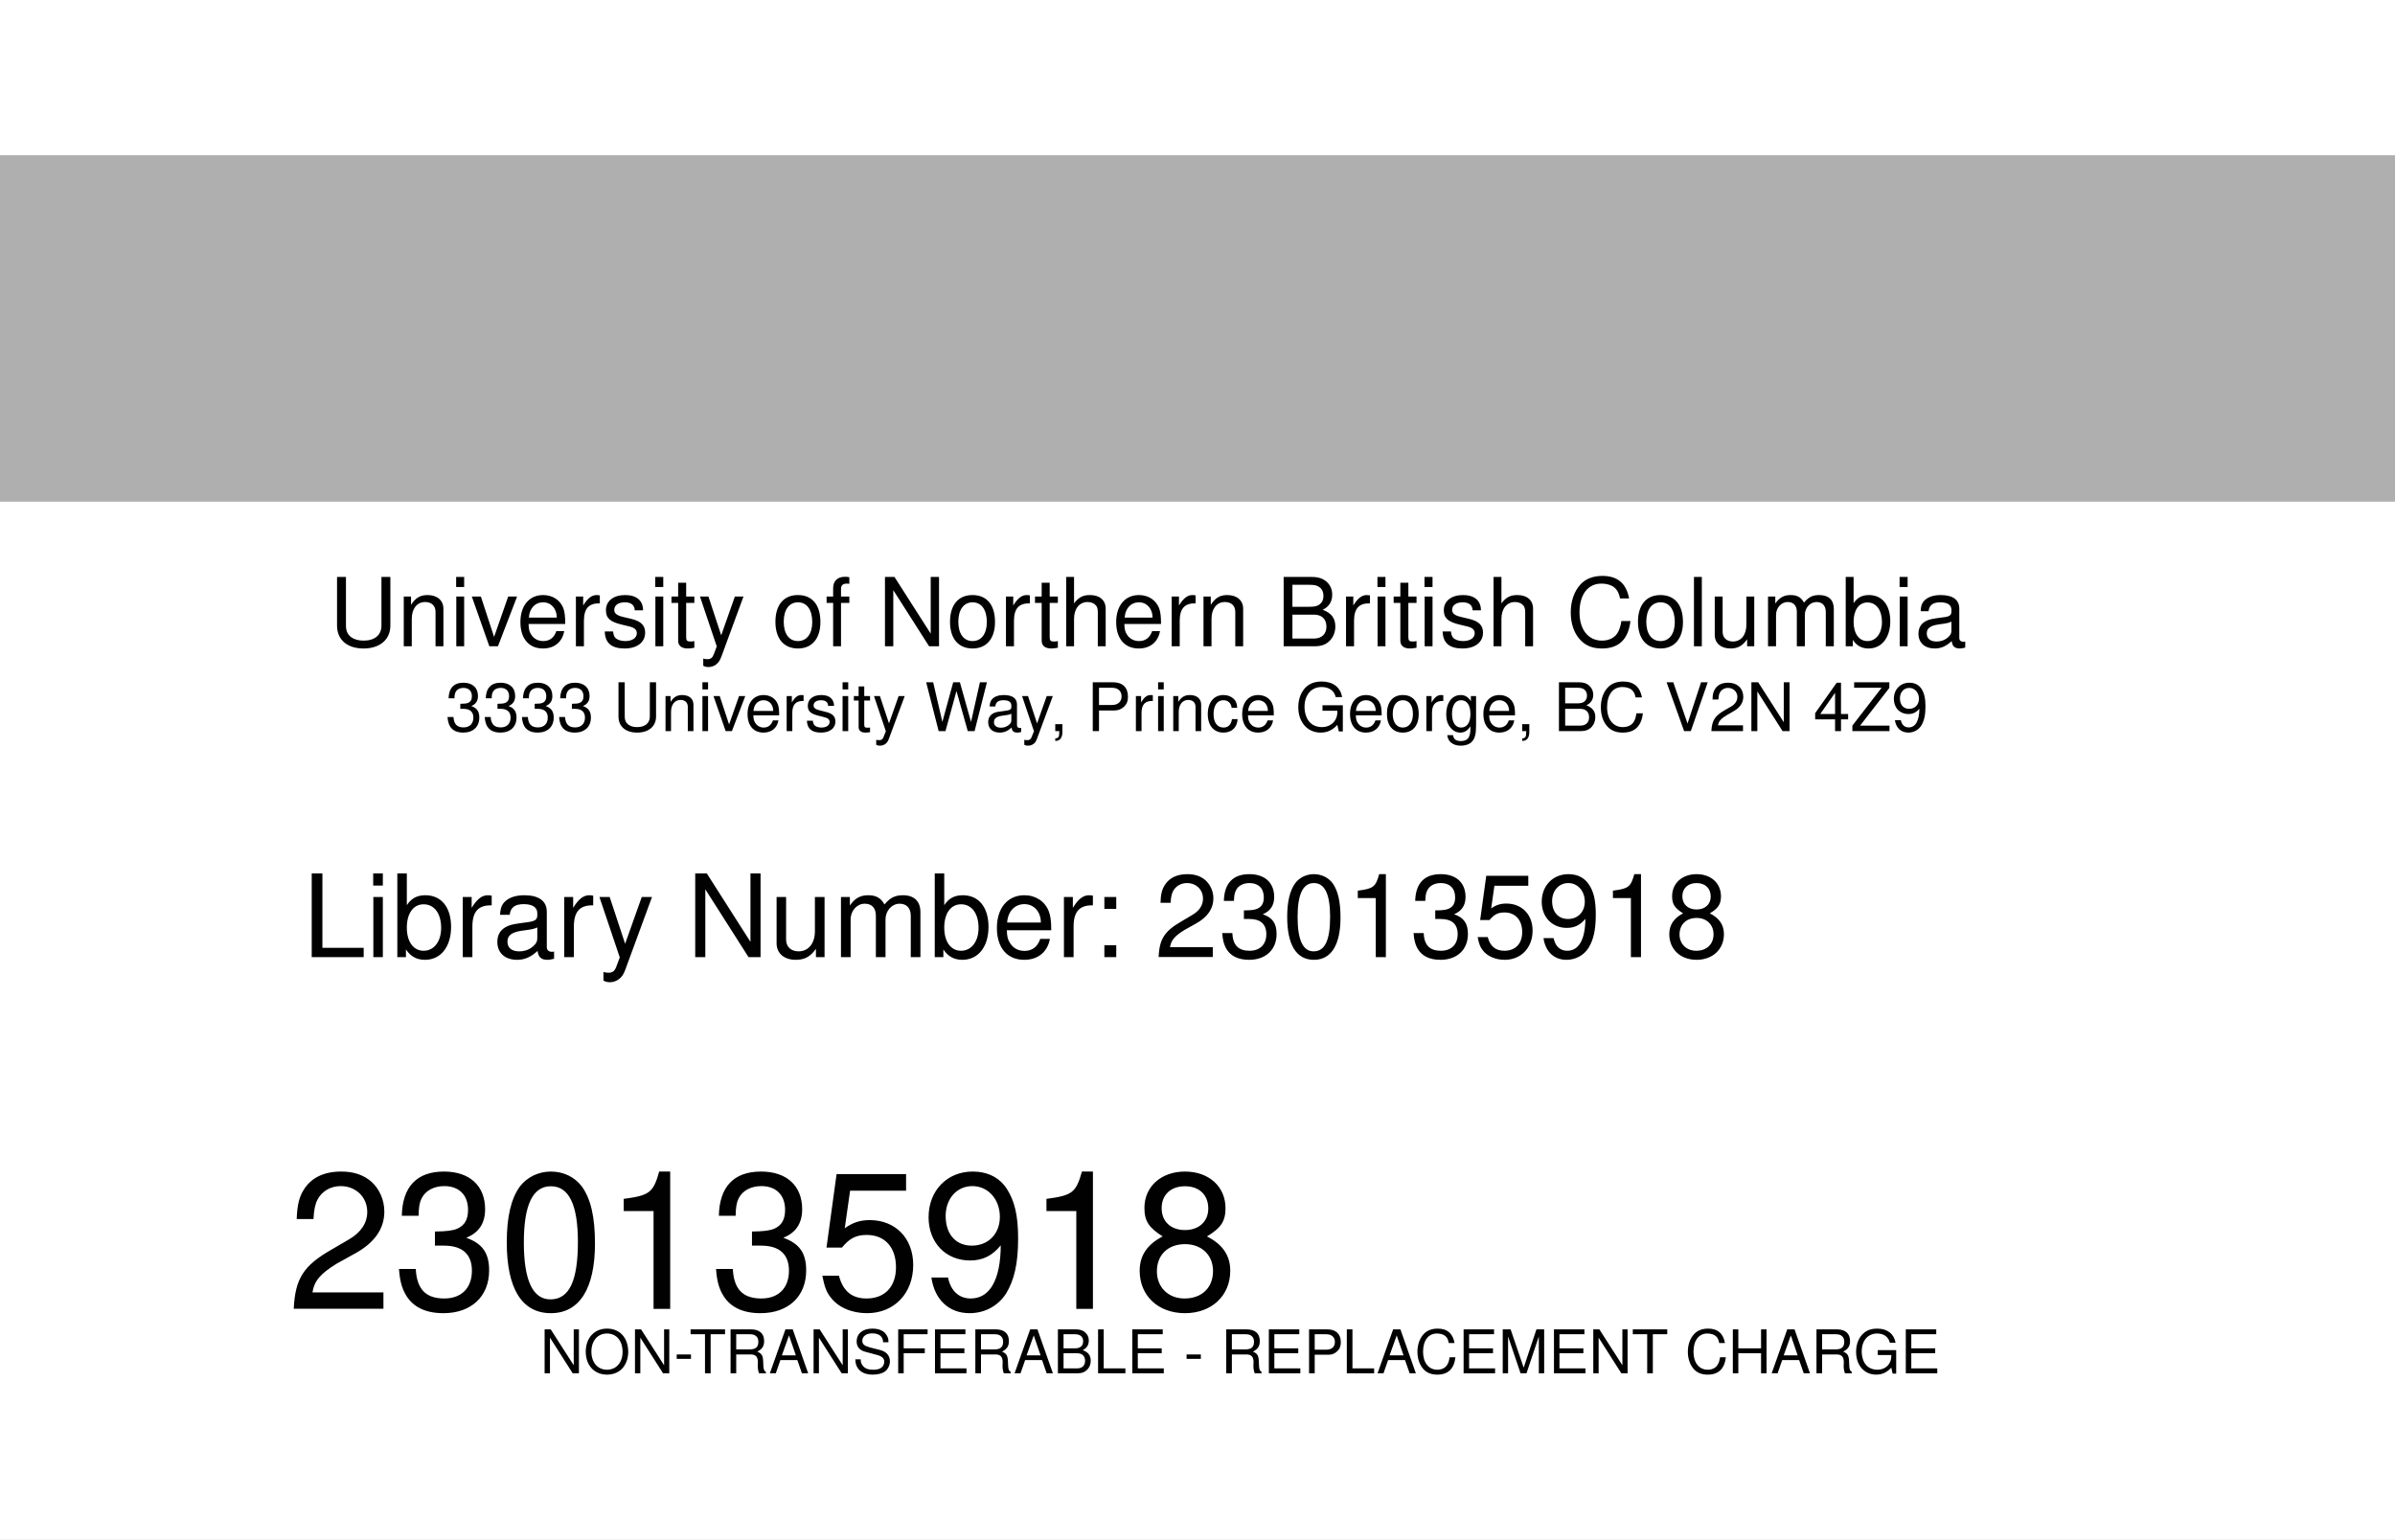
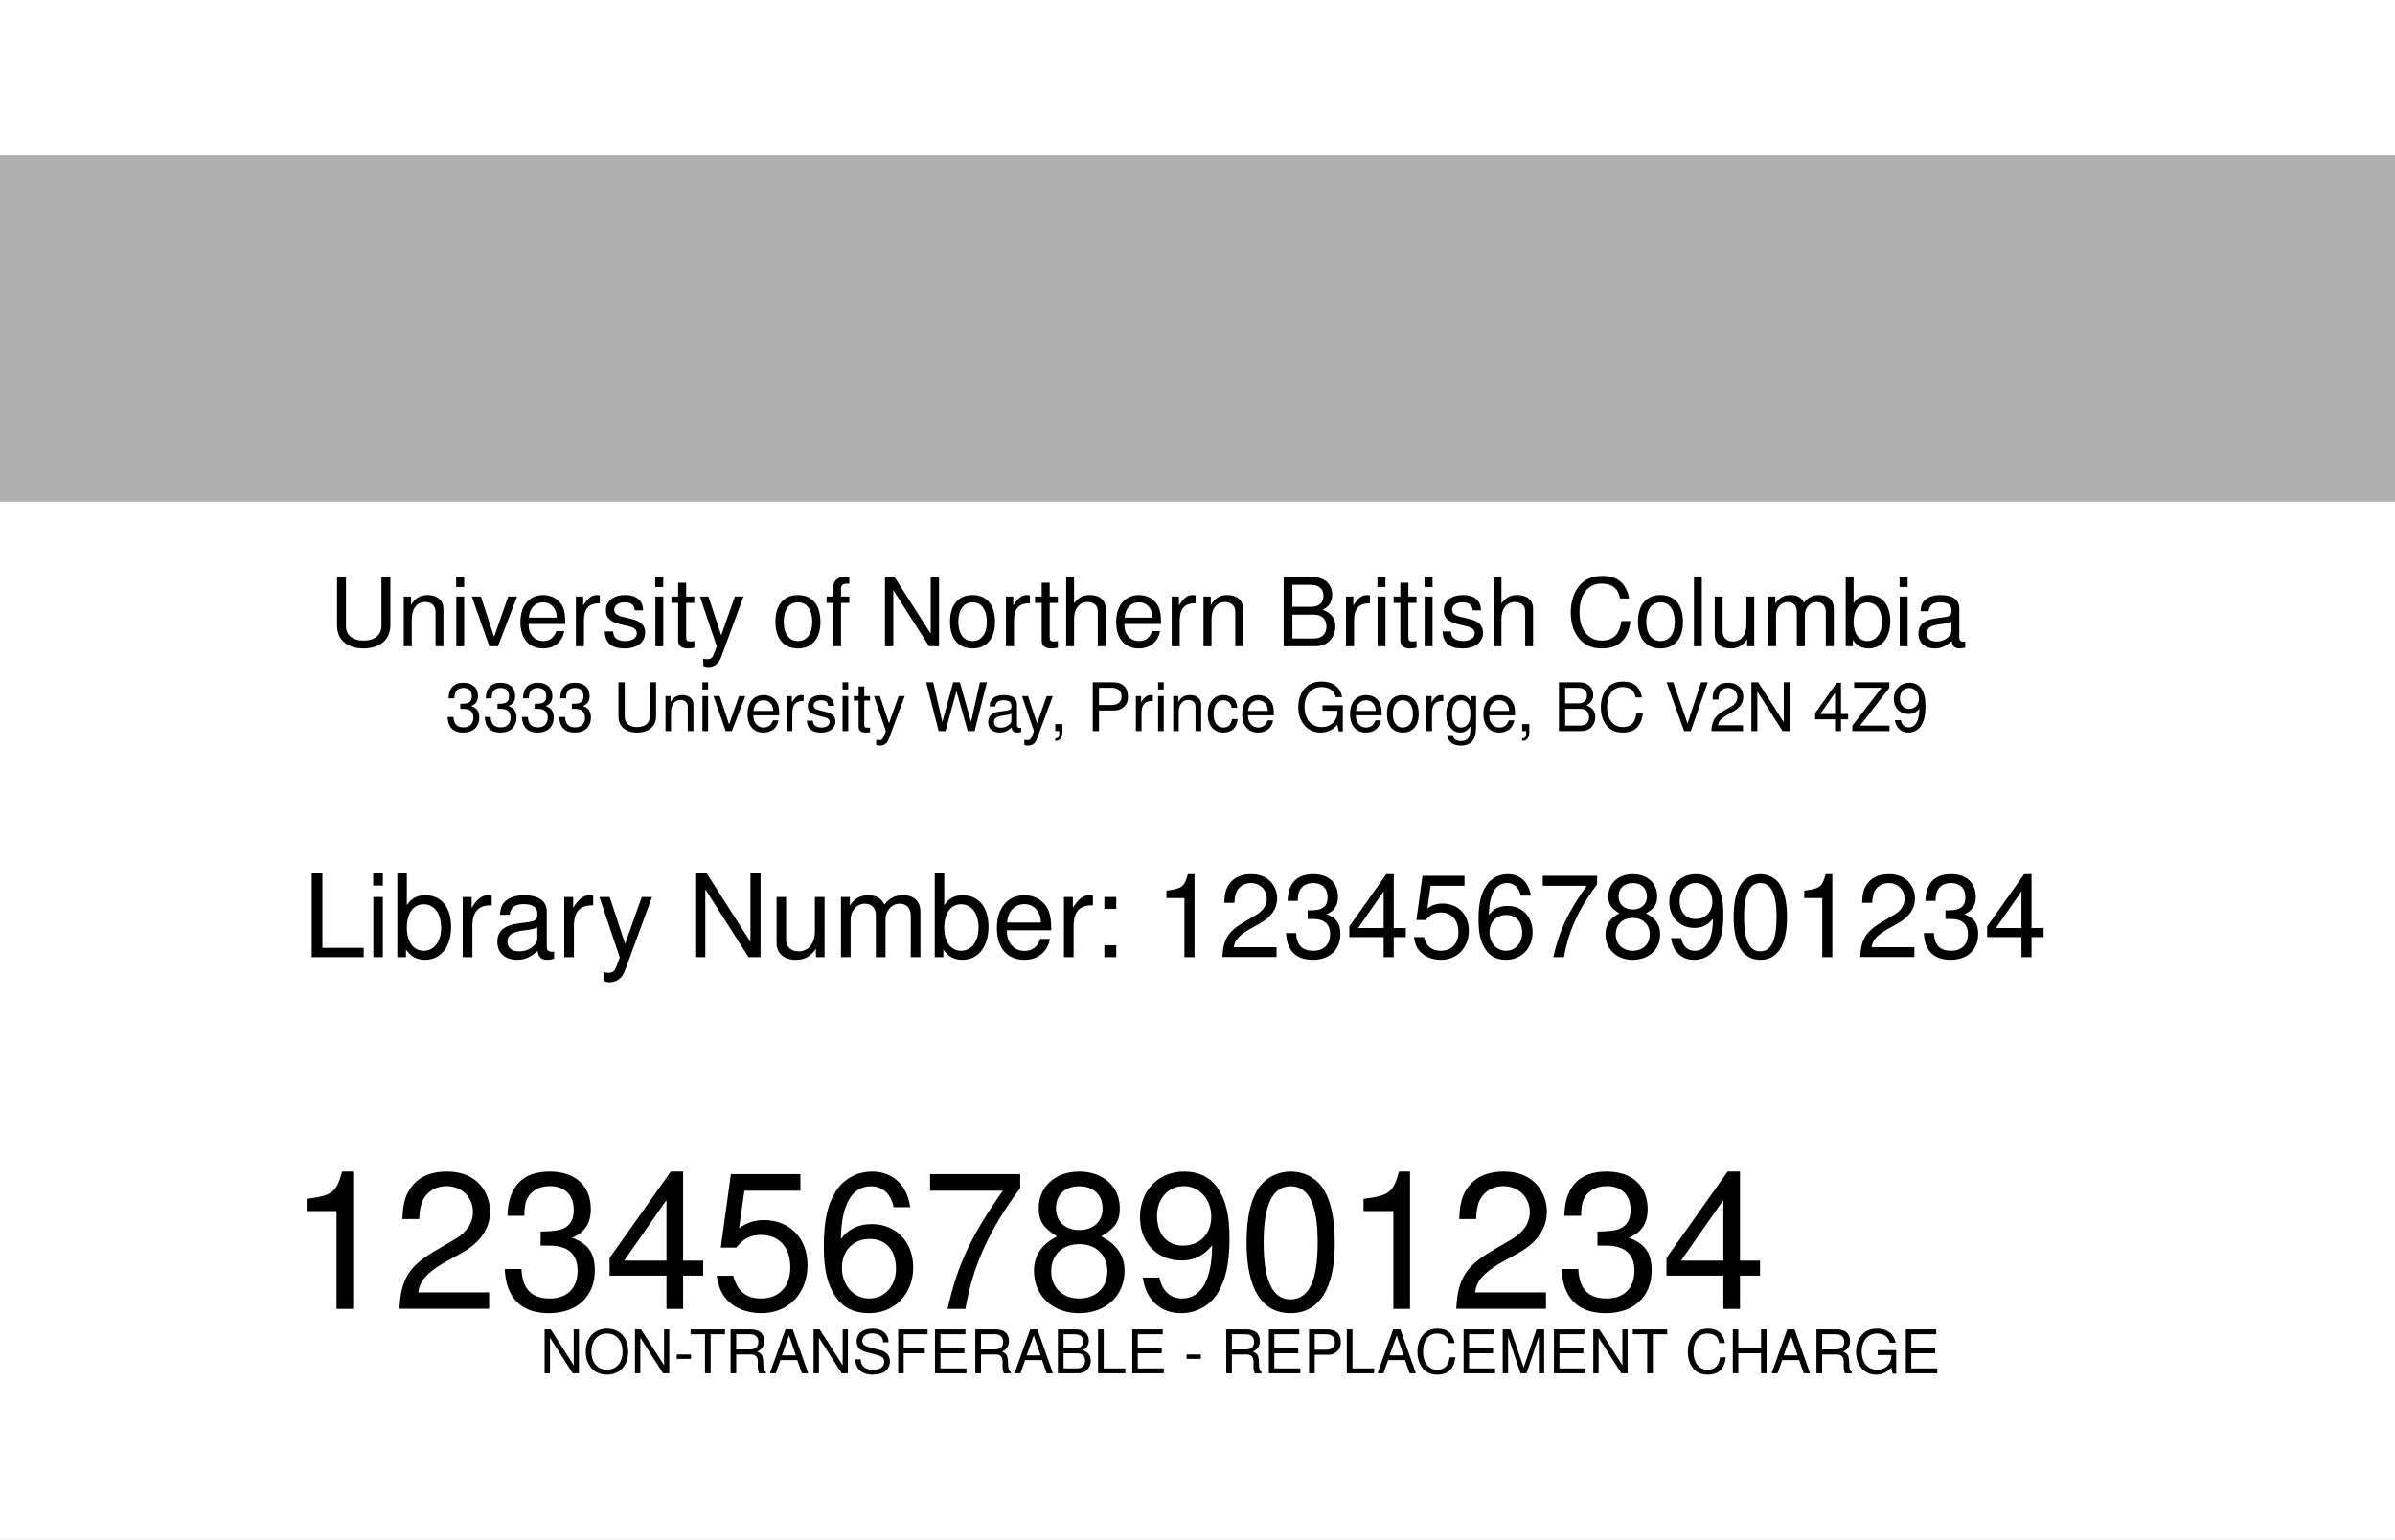
<svg xmlns="http://www.w3.org/2000/svg" viewBox="0 0 252 162" width="88.9mm" height="57.15mm" data-card-format="id-1" data-trim-box="4.5 4.5 243 153">
  <defs>
    <style>
      .cls-text { fill: #010101; font-family: HelveticaNeue, 'Helvetica Neue', Helvetica, Arial, sans-serif; }
      .cls-medium { fill: #010101; font-family: HelveticaNeue-Medium, 'Helvetica Neue', Helvetica, Arial, sans-serif; font-weight: 500; }
    </style>
  </defs>
  <rect id="artwork_background" x="0" y="0" width="252" height="162" fill="#ffffff" />
  <g id="guide_magnetic_stripe" fill="#1a1a1a" fill-opacity="0.35">
    <rect x="0" y="16.34" width="252" height="36.46" />
  </g>
  <g id="static_text">
    <text class="cls-medium" font-size="10" transform="translate(34.62 68.02)">University of Northern British Columbia</text>
    <text class="cls-text" font-size="7.04" transform="translate(46.87 76.95)">3333 University Way, Prince George, BC V2N 4Z9</text>
    <text class="cls-text" font-size="12.07" transform="translate(31.83 100.74)">Library Number: </text>
    <text class="cls-text" font-size="6.34" transform="translate(56.82 144.54)">NON-TRANSFERABLE - REPLACEMENT CHARGE</text>
  </g>
-   <text id="studentId" class="cls-text" font-size="12.07" transform="translate(121.5 100.74)">
-     <tspan x="0" y="0">230135918</tspan>
+   <text id="libraryNumber" class="cls-text" font-size="12.07" transform="translate(121.5 100.74)">
+     <tspan x="0" y="0">12345678901234</tspan>
  </text>
-   <text id="barcode_codabar_studentId" class="cls-text" font-size="20" transform="translate(30.22 137.76)">
-     <tspan x="0" y="0">230135918</tspan>
+   <text id="barcode_codabar_libraryNumber" class="cls-text" font-size="20" data-barcode-width="185" data-barcode-height="34.5" transform="translate(30.22 137.76)">
+     <tspan x="0" y="0">12345678901234</tspan>
  </text>
</svg>
